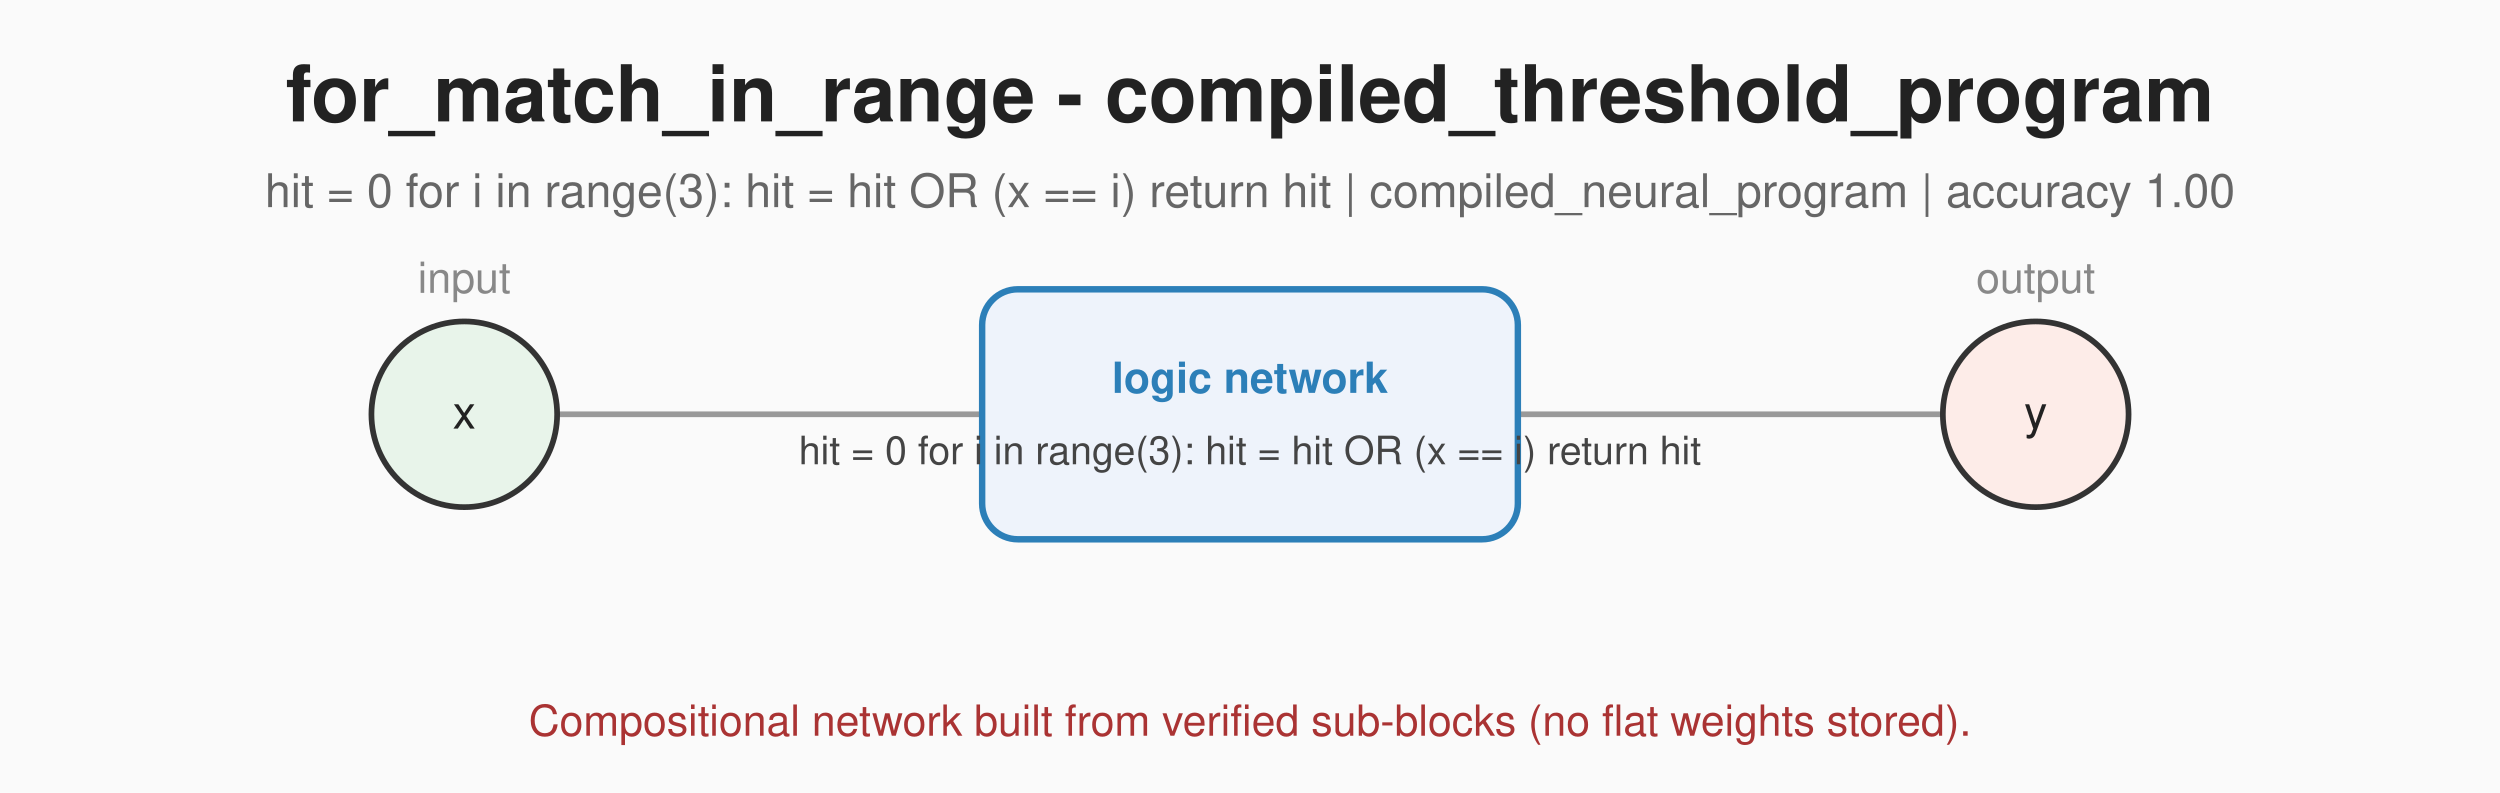
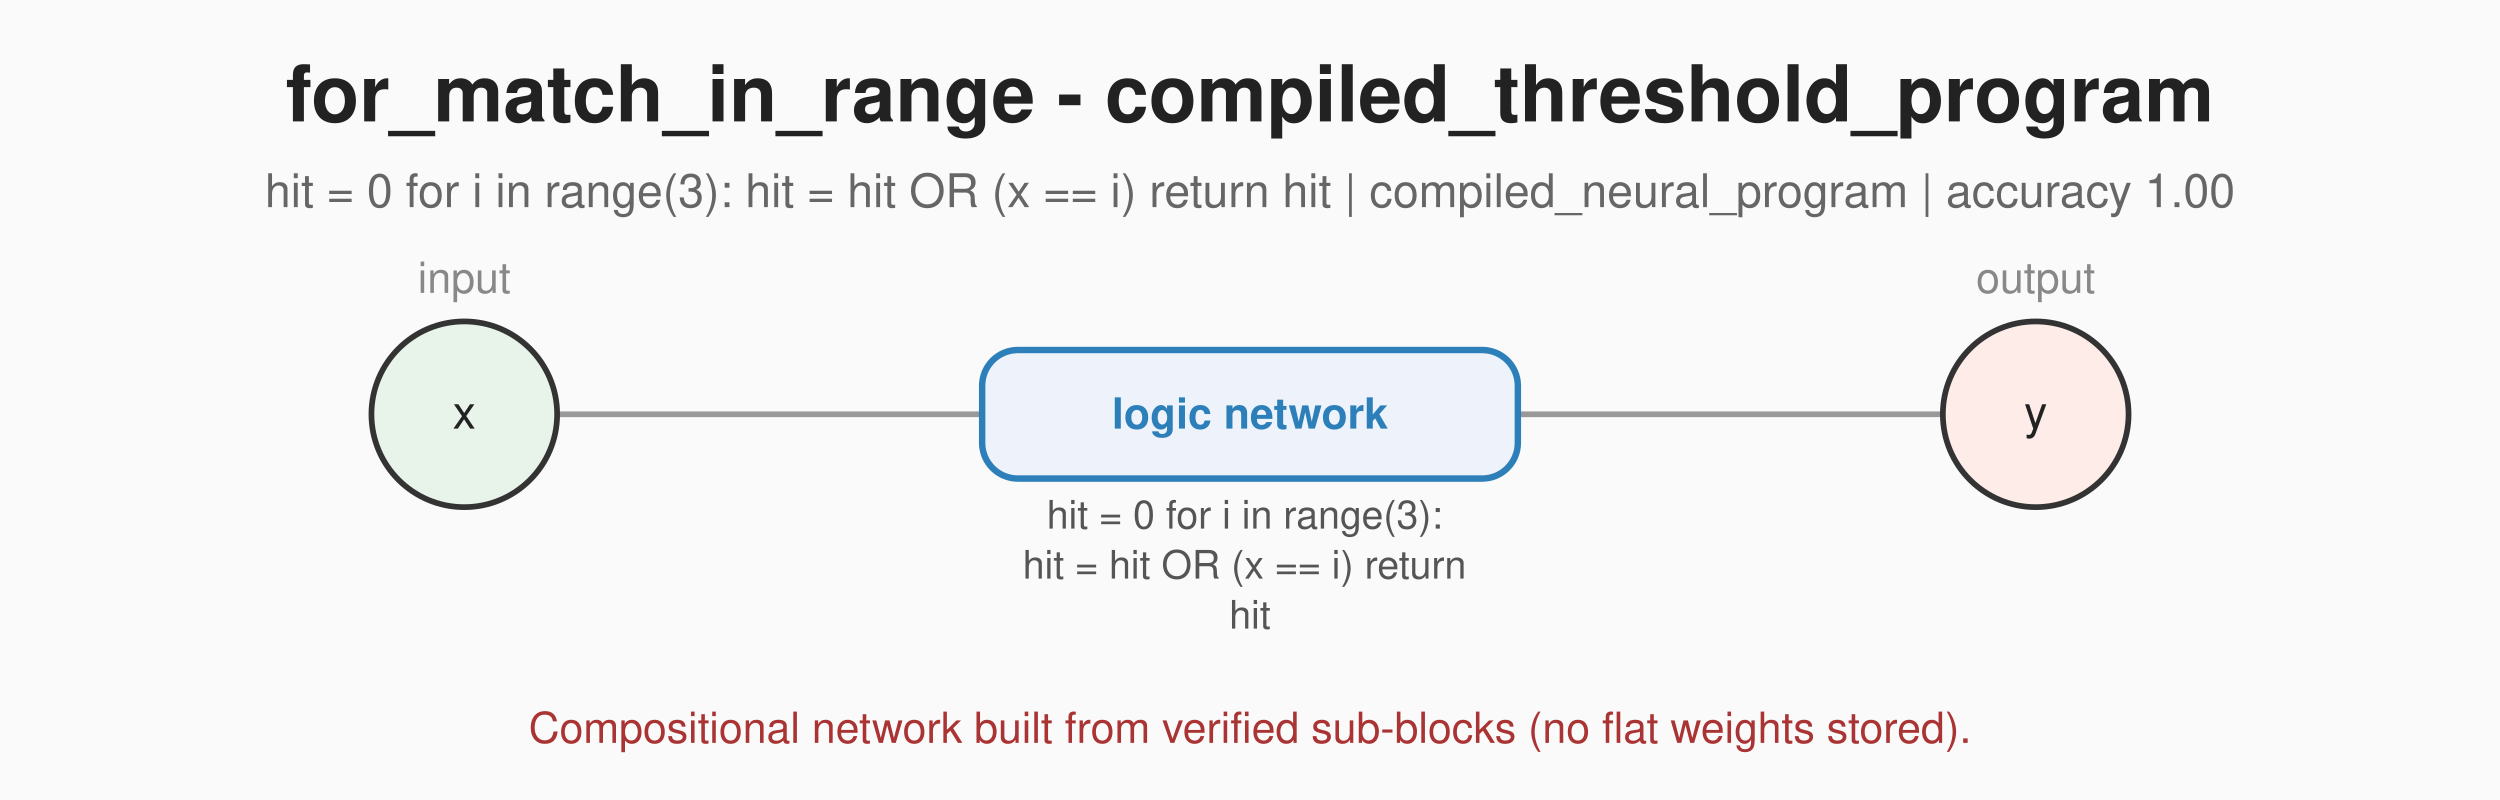
- <svg xmlns="http://www.w3.org/2000/svg" width="700" height="222" viewBox="0 0 700 222" font-family="Helvetica, Arial, sans-serif">
+ <svg xmlns="http://www.w3.org/2000/svg" width="700" height="224.0" viewBox="0 0 700 224.0" font-family="Helvetica, Arial, sans-serif">
  <style type="text/css">
  .edge { cursor: pointer; }
  .edge-line { transition: stroke-width .15s, stroke-opacity .15s; }
  .edge:hover .edge-line { stroke-opacity: 1; stroke-width: 5; }
  .edge .wlabel { transition: opacity .15s; }
  .edge:hover .wlabel rect { stroke-width: 2; }
  .neuron { cursor: pointer; transition: stroke-width .15s; }
  .neuron:hover { stroke-width: 3; }
  .neuron.dim { opacity: .35; }
  .edge.dim .edge-line { opacity: .2; }
  .edge.dim .wlabel { opacity: .25; }
  svg.hide-weights .wlabel { display: none; }
  svg.hide-biases .bias-label { display: none; }
</style>
-   <rect width="700" height="222" fill="#fafafa" />
+   <rect width="700" height="224.0" fill="#fafafa" />
  <text x="350.0" y="34" text-anchor="middle" font-size="22" font-weight="bold" fill="#222">for_match_in_range - compiled_threshold_program</text>
  <text x="350.0" y="58" text-anchor="middle" font-size="13" fill="#666">
        hit = 0
        for i in range(3):
            hit = hit OR (x == i)
        return hit
          |  compiled_neural_program  |  accuracy 1.00</text>
  <g id="diagram">
    <line x1="130.0" y1="116.0" x2="275.0" y2="116.0" stroke="#999" stroke-width="1.6" />
    <line x1="425.0" y1="116.0" x2="570.0" y2="116.0" stroke="#999" stroke-width="1.6" />
-     <rect x="275.0" y="81.0" width="150" height="70" rx="10" fill="#eef3fb" stroke="#2c7fb8" stroke-width="1.8" />
-     <text x="350.0" y="110.0" text-anchor="middle" font-size="12" fill="#2c7fb8" font-weight="bold">logic network</text>
-     <text x="350.0" y="130.0" text-anchor="middle" font-size="11" fill="#444">
-         hit = 0
-         for i in range(3):
-             hit = hit OR (x == i)
-         return hit
-         </text>
+     <rect x="275.0" y="98.0" width="150" height="36" rx="10" fill="#eef3fb" stroke="#2c7fb8" stroke-width="1.8" />
+     <text x="350.0" y="120.0" text-anchor="middle" font-size="12" fill="#2c7fb8" font-weight="bold">logic network</text>
+     <text x="350.0" y="148.0" text-anchor="middle" font-size="11" fill="#555">
+       <tspan x="350.0" dy="0">hit = 0 for i in range(3):</tspan>
+       <tspan x="350.0" dy="14">hit = hit OR (x == i) return</tspan>
+       <tspan x="350.0" dy="14">hit</tspan>
+     </text>
    <circle cx="130.0" cy="116.0" r="26" fill="#e8f4ea" stroke="#333333" stroke-width="1.6" />
    <text x="130.0" y="120.0" text-anchor="middle" font-size="13" fill="#222">x</text>
    <circle cx="570.0" cy="116.0" r="26" fill="#fdece8" stroke="#333333" stroke-width="1.6" />
    <text x="570.0" y="120.0" text-anchor="middle" font-size="13" fill="#222">y</text>
    <text x="130.0" y="82.0" text-anchor="middle" font-size="12" fill="#888">input</text>
    <text x="570.0" y="82.0" text-anchor="middle" font-size="12" fill="#888">output</text>
-     <text x="350.0" y="206" text-anchor="middle" font-size="12" fill="#a33">Compositional network built from verified sub-blocks (no flat weights stored).</text>
+     <text x="350.0" y="208.0" text-anchor="middle" font-size="12" fill="#a33">Compositional network built from verified sub-blocks (no flat weights stored).</text>
  </g>
</svg>
